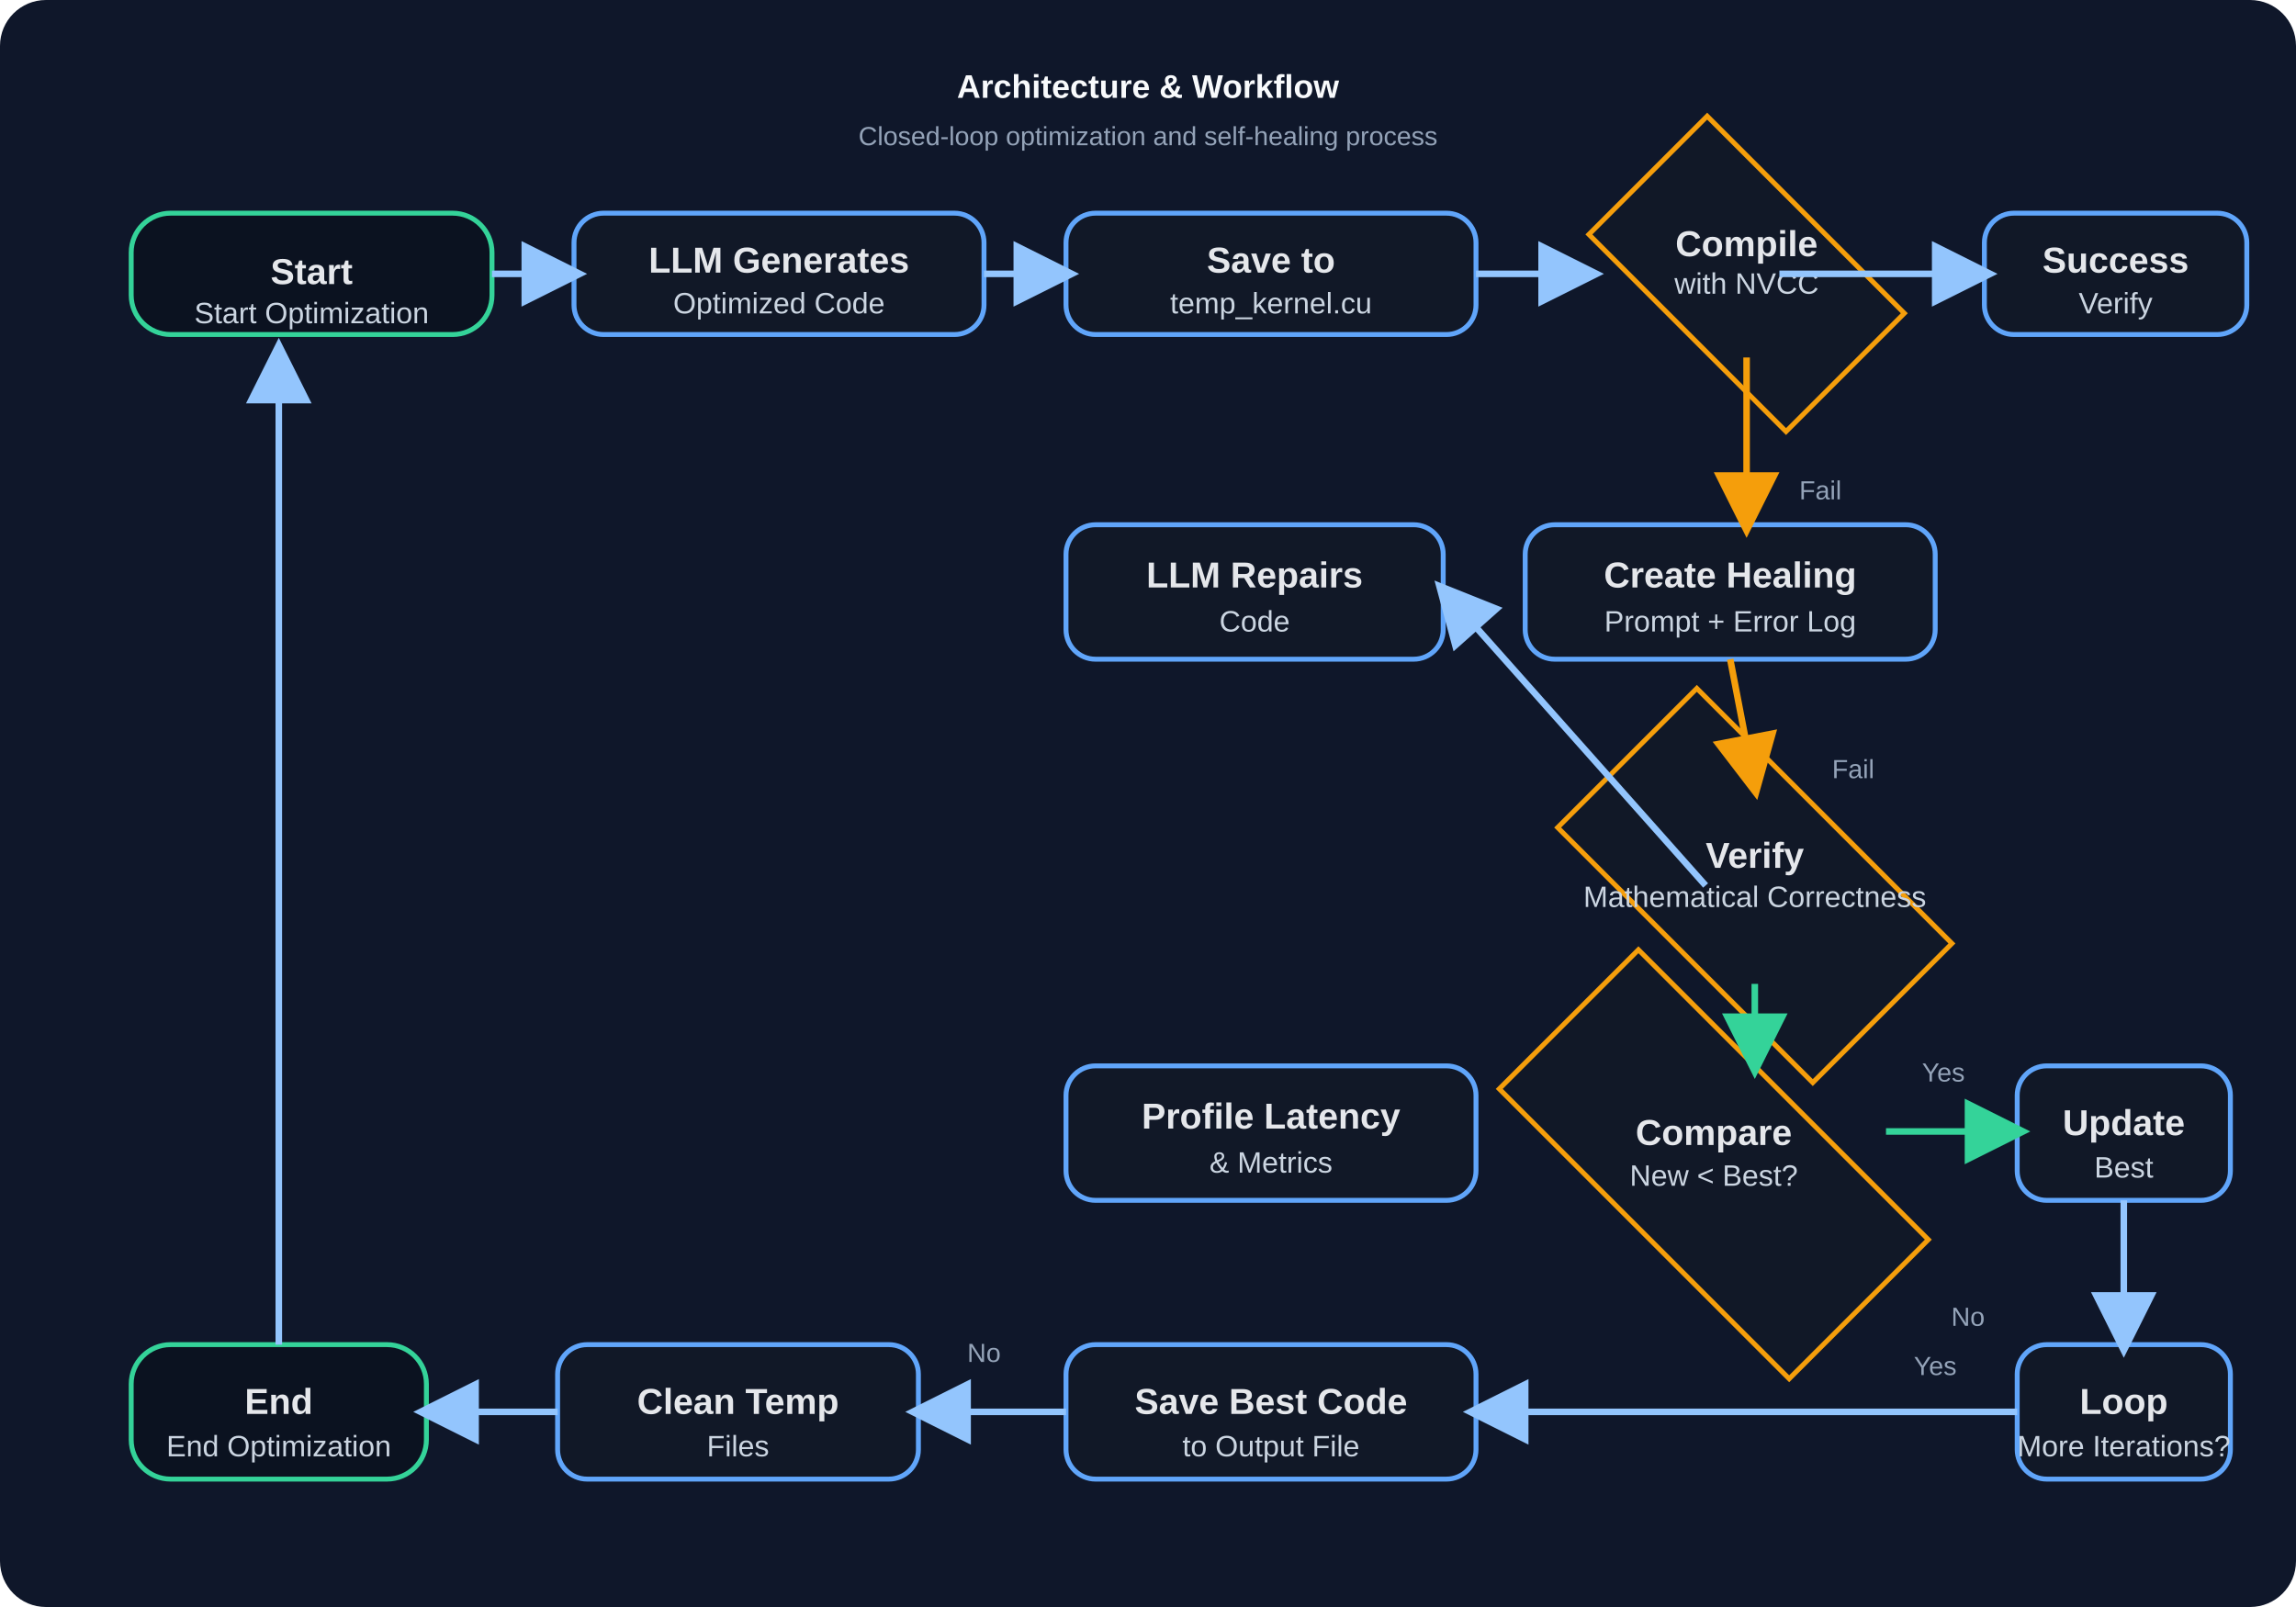
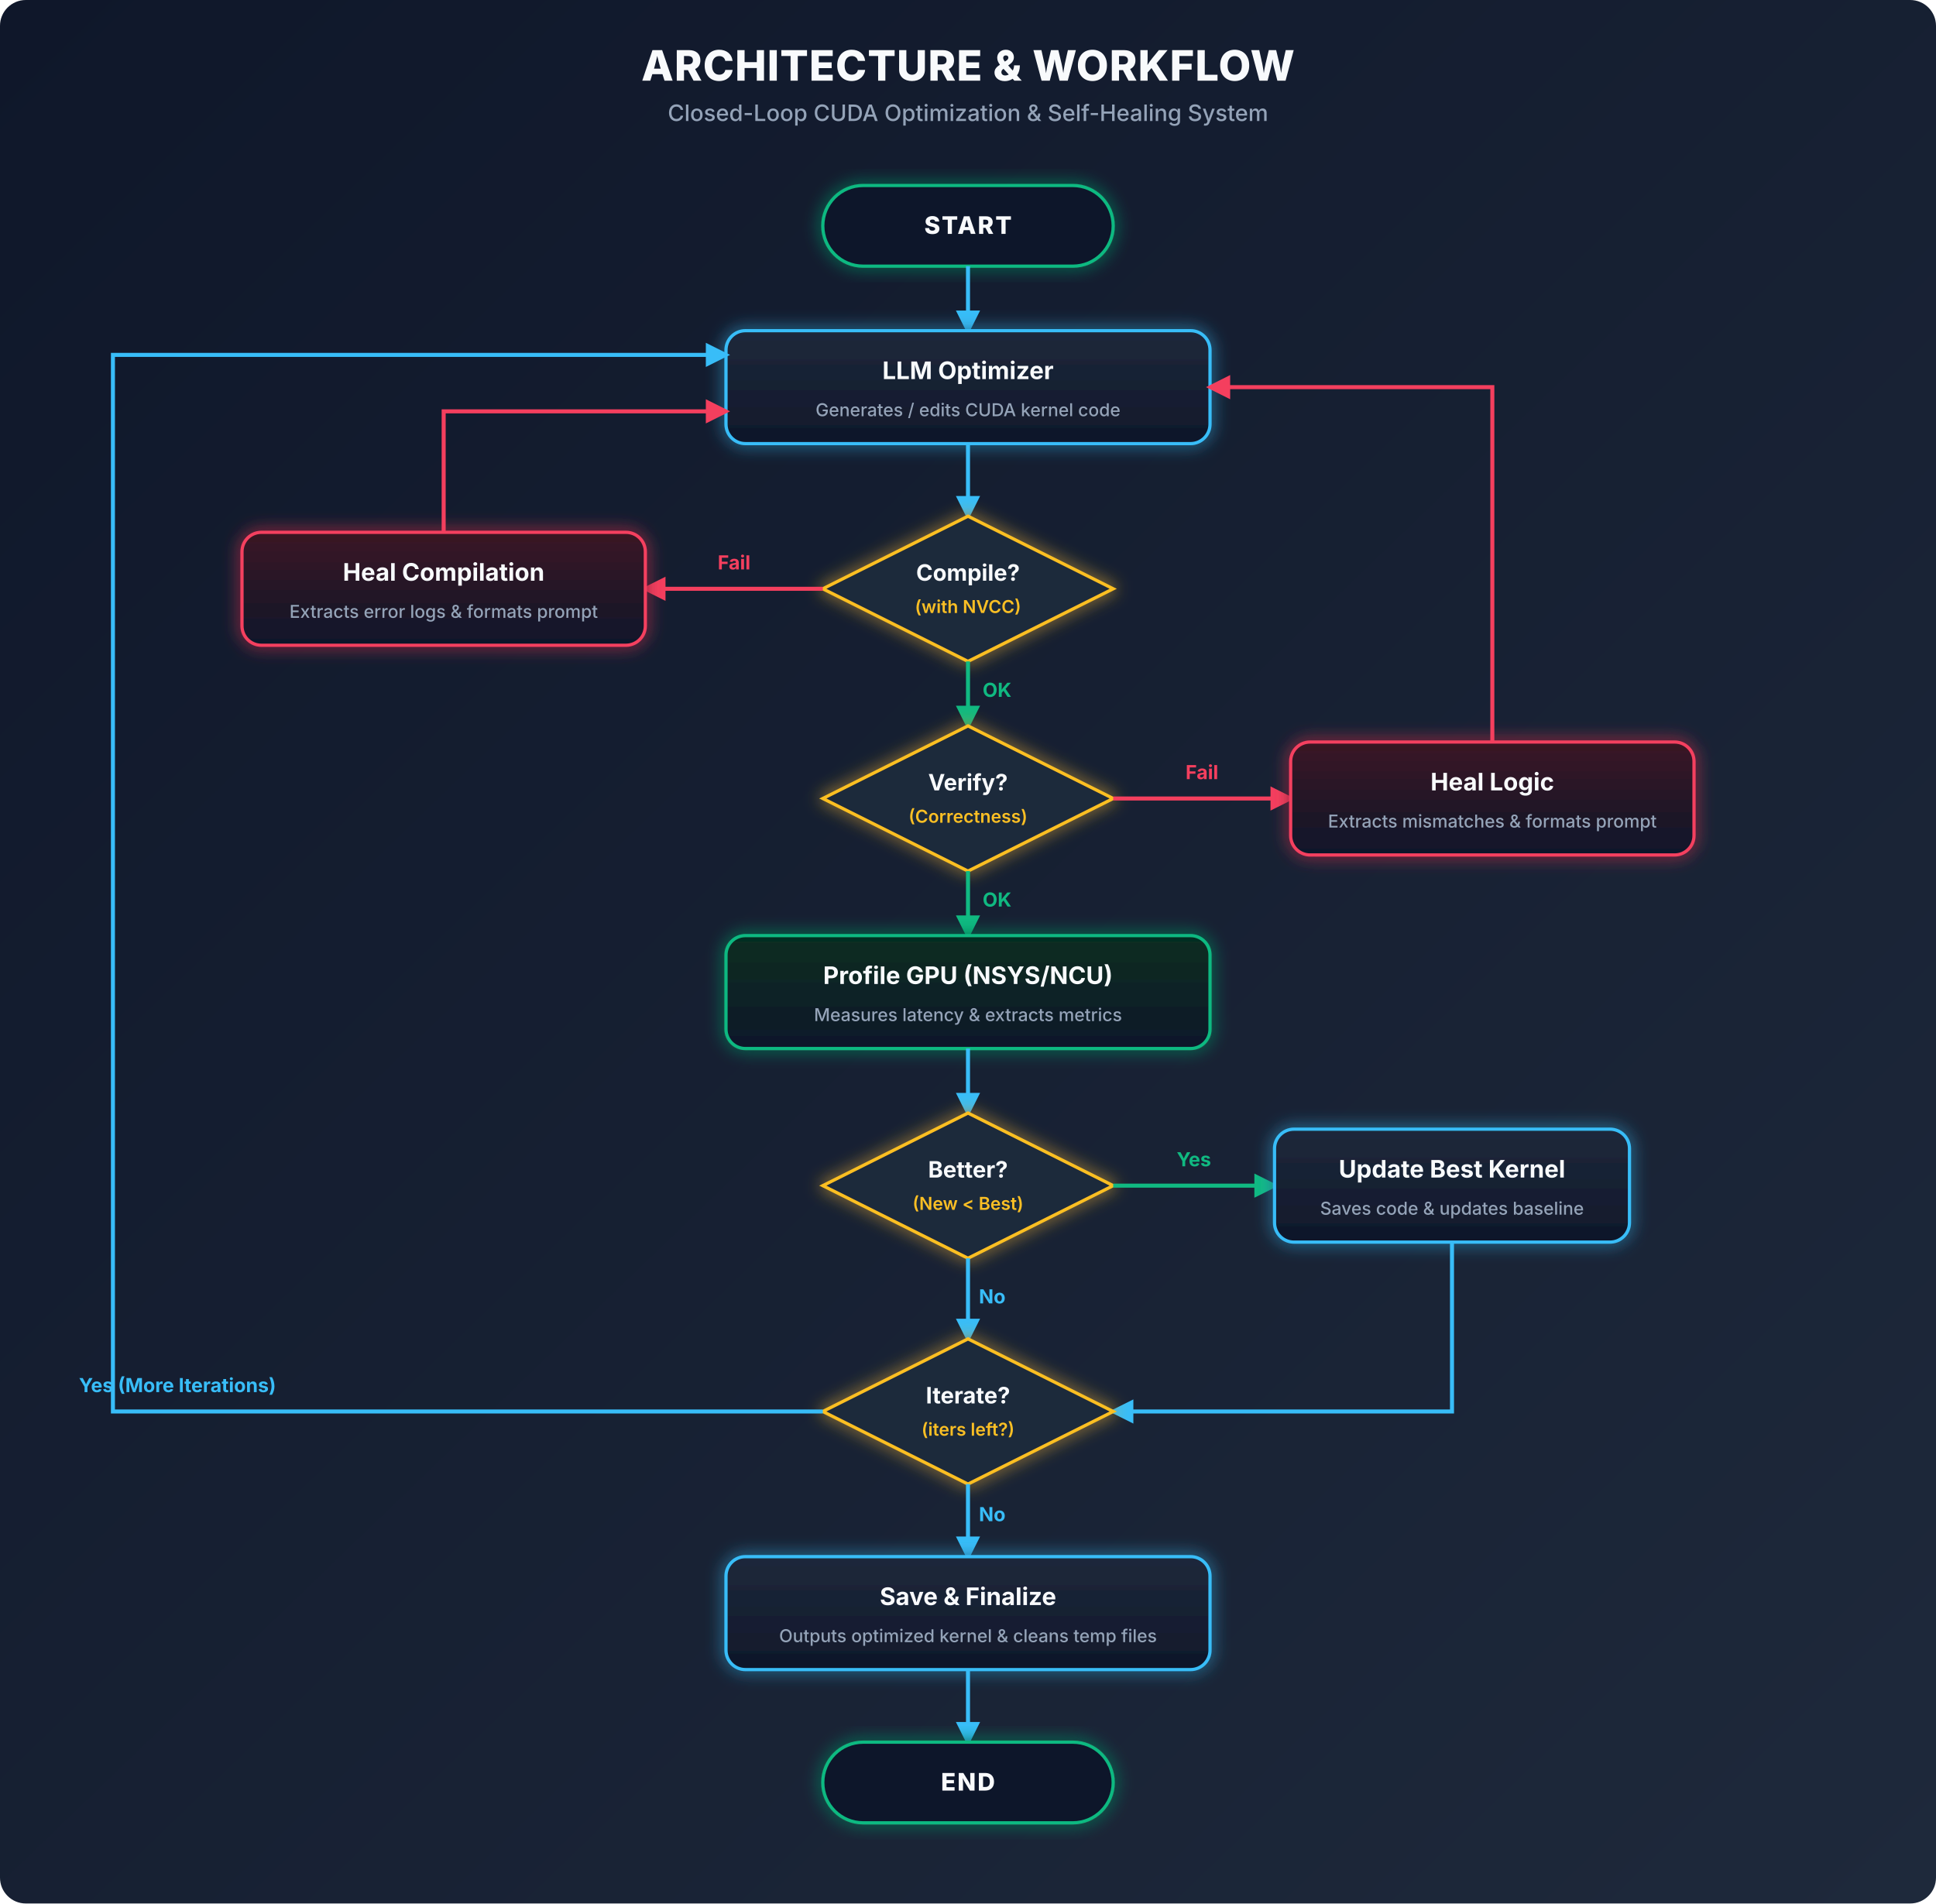
- <svg xmlns="http://www.w3.org/2000/svg" width="1400" height="980" viewBox="0 0 1400 980" role="img" aria-labelledby="title desc">
+ <svg xmlns="http://www.w3.org/2000/svg" width="1200" height="1180" viewBox="0 0 1200 1180" role="img" aria-labelledby="title desc">
  <defs>
-     <style>
-       .bg { fill: #0f172a; }
-       .box { fill: #111827; stroke: #60a5fa; stroke-width: 3; rx: 18; ry: 18; }
-       .diamond { fill: #111827; stroke: #f59e0b; stroke-width: 3; }
-       .term { fill: #0b1220; stroke: #34d399; stroke-width: 3; rx: 24; ry: 24; }
-       .text { fill: #e5e7eb; font: 600 22px/1.2 Segoe UI, Arial, sans-serif; text-anchor: middle; dominant-baseline: middle; }
-       .small { fill: #cbd5e1; font: 500 18px/1.2 Segoe UI, Arial, sans-serif; text-anchor: middle; dominant-baseline: middle; }
-       .label { fill: #f8fafc; font: 700 20px/1.2 Segoe UI, Arial, sans-serif; text-anchor: middle; dominant-baseline: middle; }
-       .arrow { stroke: #93c5fd; stroke-width: 4; fill: none; marker-end: url(#arrowhead); }
-       .arrow-warn { stroke: #f59e0b; stroke-width: 4; fill: none; marker-end: url(#arrowhead-warn); }
-       .arrow-ok { stroke: #34d399; stroke-width: 4; fill: none; marker-end: url(#arrowhead-ok); }
-       .note { fill: #94a3b8; font: 500 16px/1.2 Segoe UI, Arial, sans-serif; text-anchor: middle; dominant-baseline: middle; }
-     </style>
-     <marker id="arrowhead" markerWidth="10" markerHeight="10" refX="8" refY="5" orient="auto" markerUnits="strokeWidth">
-       <path d="M0,0 L10,5 L0,10 z" fill="#93c5fd" />
-     </marker>
-     <marker id="arrowhead-warn" markerWidth="10" markerHeight="10" refX="8" refY="5" orient="auto" markerUnits="strokeWidth">
-       <path d="M0,0 L10,5 L0,10 z" fill="#f59e0b" />
-     </marker>
-     <marker id="arrowhead-ok" markerWidth="10" markerHeight="10" refX="8" refY="5" orient="auto" markerUnits="strokeWidth">
-       <path d="M0,0 L10,5 L0,10 z" fill="#34d399" />
+     <linearGradient id="bg-grad" x1="0%" y1="0%" x2="100%" y2="100%">
+       <stop offset="0%" stop-color="#0f172a" />
+       <stop offset="100%" stop-color="#1e293b" />
+     </linearGradient>
+     <linearGradient id="card-grad" x1="0%" y1="0%" x2="0%" y2="100%">
+       <stop offset="0%" stop-color="#1e293b" />
+       <stop offset="100%" stop-color="#0f172a" />
+     </linearGradient>
+     <linearGradient id="heal-grad" x1="0%" y1="0%" x2="0%" y2="100%">
+       <stop offset="0%" stop-color="#3b1324" />
+       <stop offset="100%" stop-color="#0f172a" />
+     </linearGradient>
+     <linearGradient id="success-grad" x1="0%" y1="0%" x2="0%" y2="100%">
+       <stop offset="0%" stop-color="#062e21" />
+       <stop offset="100%" stop-color="#0f172a" />
+     </linearGradient>
+     <filter id="glow-sky" x="-20%" y="-20%" width="140%" height="140%">
+       <feGaussianBlur stdDeviation="5" result="blur" />
+       <feComposite in="SourceGraphic" in2="blur" operator="over" />
+     </filter>
+     <filter id="glow-rose" x="-20%" y="-20%" width="140%" height="140%">
+       <feGaussianBlur stdDeviation="5" result="blur" />
+       <feComposite in="SourceGraphic" in2="blur" operator="over" />
+     </filter>
+     <filter id="glow-amber" x="-20%" y="-20%" width="140%" height="140%">
+       <feGaussianBlur stdDeviation="5" result="blur" />
+       <feComposite in="SourceGraphic" in2="blur" operator="over" />
+     </filter>
+     <filter id="glow-emerald" x="-20%" y="-20%" width="140%" height="140%">
+       <feGaussianBlur stdDeviation="5" result="blur" />
+       <feComposite in="SourceGraphic" in2="blur" operator="over" />
+     </filter>
+     <marker id="arrow-sky" markerWidth="6" markerHeight="6" refX="5" refY="3" orient="auto">
+       <path d="M0,0 L6,3 L0,6 Z" fill="#38bdf8" />
+     </marker>
+     <marker id="arrow-rose" markerWidth="6" markerHeight="6" refX="5" refY="3" orient="auto">
+       <path d="M0,0 L6,3 L0,6 Z" fill="#f43f5e" />
+     </marker>
+     <marker id="arrow-emerald" markerWidth="6" markerHeight="6" refX="5" refY="3" orient="auto">
+       <path d="M0,0 L6,3 L0,6 Z" fill="#10b981" />
+     </marker>
+     <marker id="arrow-amber" markerWidth="6" markerHeight="6" refX="5" refY="3" orient="auto">
+       <path d="M0,0 L6,3 L0,6 Z" fill="#fbbf24" />
    </marker>
  </defs>
-   <rect class="bg" x="0" y="0" width="1400" height="980" rx="28" ry="28" />
-   <text x="700" y="54" class="label">Architecture &amp; Workflow</text>
-   <text x="700" y="84" class="note">Closed-loop optimization and self-healing process</text>
-   <rect class="term" x="80" y="130" width="220" height="74" />
-   <text x="190" y="167" class="text">Start</text>
-   <text x="190" y="192" class="small">Start Optimization</text>
-   <rect class="box" x="350" y="130" width="250" height="74" rx="18" ry="18" />
-   <text x="475" y="160" class="text">LLM Generates</text>
-   <text x="475" y="186" class="small">Optimized Code</text>
-   <rect class="box" x="650" y="130" width="250" height="74" rx="18" ry="18" />
-   <text x="775" y="160" class="text">Save to</text>
-   <text x="775" y="186" class="small">temp_kernel.cu</text>
-   <rect class="diamond" x="980" y="116" width="170" height="102" transform="rotate(45 1065 167)" />
-   <text x="1065" y="150" class="text">Compile</text>
-   <text x="1065" y="174" class="small">with NVCC</text>
-   <rect class="box" x="1210" y="130" width="160" height="74" rx="18" ry="18" />
-   <text x="1290" y="160" class="text">Success</text>
-   <text x="1290" y="186" class="small">Verify</text>
-   <rect class="box" x="930" y="320" width="250" height="82" rx="18" ry="18" />
-   <text x="1055" y="352" class="text">Create Healing</text>
-   <text x="1055" y="380" class="small">Prompt + Error Log</text>
-   <rect class="box" x="650" y="320" width="230" height="82" rx="18" ry="18" />
-   <text x="765" y="352" class="text">LLM Repairs</text>
-   <text x="765" y="380" class="small">Code</text>
-   <rect class="diamond" x="960" y="480" width="220" height="120" transform="rotate(45 1070 540)" />
-   <text x="1070" y="523" class="text">Verify</text>
-   <text x="1070" y="548" class="small">Mathematical Correctness</text>
-   <rect class="box" x="650" y="650" width="250" height="82" rx="18" ry="18" />
-   <text x="775" y="682" class="text">Profile Latency</text>
-   <text x="775" y="710" class="small">&amp; Metrics</text>
-   <rect class="diamond" x="920" y="650" width="250" height="120" transform="rotate(45 1045 710)" />
-   <text x="1045" y="692" class="text">Compare</text>
-   <text x="1045" y="718" class="small">New &lt; Best?</text>
-   <rect class="box" x="1230" y="650" width="130" height="82" rx="18" ry="18" />
-   <text x="1295" y="686" class="text">Update</text>
-   <text x="1295" y="713" class="small">Best</text>
-   <rect class="box" x="1230" y="820" width="130" height="82" rx="18" ry="18" />
-   <text x="1295" y="856" class="text">Loop</text>
-   <text x="1295" y="883" class="small">More Iterations?</text>
-   <rect class="box" x="650" y="820" width="250" height="82" rx="18" ry="18" />
-   <text x="775" y="856" class="text">Save Best Code</text>
-   <text x="775" y="883" class="small">to Output File</text>
-   <rect class="box" x="340" y="820" width="220" height="82" rx="18" ry="18" />
-   <text x="450" y="856" class="text">Clean Temp</text>
-   <text x="450" y="883" class="small">Files</text>
-   <rect class="term" x="80" y="820" width="180" height="82" rx="24" ry="24" />
-   <text x="170" y="856" class="text">End</text>
-   <text x="170" y="883" class="small">End Optimization</text>
-   <path class="arrow" d="M300 167 L350 167" />
-   <path class="arrow" d="M600 167 L650 167" />
-   <path class="arrow" d="M900 167 L970 167" />
-   <path class="arrow-warn" d="M1065 218 L1065 320" />
-   <path class="arrow" d="M1085 167 L1210 167" />
-   <path class="arrow-warn" d="M1055 402 L1070 480" />
-   <path class="arrow" d="M1040 540 L880 360" />
-   <path class="arrow-ok" d="M1070 600 L1070 650" />
-   <path class="arrow-ok" d="M1150 690 L1230 690" />
-   <path class="arrow" d="M1295 732 L1295 820" />
-   <path class="arrow" d="M1230 861 L900 861" />
-   <path class="arrow" d="M650 861 L560 861" />
-   <path class="arrow" d="M340 861 L260 861" />
-   <path class="arrow" d="M170 820 L170 214" />
-   <text x="1110" y="300" class="note">Fail</text>
-   <text x="1130" y="470" class="note">Fail</text>
-   <text x="1185" y="655" class="note">Yes</text>
-   <text x="1200" y="804" class="note">No</text>
-   <text x="1180" y="834" class="note">Yes</text>
-   <text x="600" y="826" class="note">No</text>
+   <style>
+     .card-title {
+       fill: #f8fafc;
+       font-family: 'Inter', 'Segoe UI', system-ui, -apple-system, sans-serif;
+       font-size: 15px;
+       font-weight: 700;
+       text-anchor: middle;
+     }
+     .card-sub {
+       fill: #94a3b8;
+       font-family: 'Inter', 'Segoe UI', system-ui, -apple-system, sans-serif;
+       font-size: 11px;
+       font-weight: 500;
+       text-anchor: middle;
+     }
+     .card-title-dark {
+       fill: #f8fafc;
+       font-family: 'Inter', 'Segoe UI', system-ui, -apple-system, sans-serif;
+       font-size: 14px;
+       font-weight: 700;
+       text-anchor: middle;
+     }
+     .card-sub-dark {
+       fill: #fbbf24;
+       font-family: 'Inter', 'Segoe UI', system-ui, -apple-system, sans-serif;
+       font-size: 11px;
+       font-weight: 600;
+       text-anchor: middle;
+     }
+     .term-text {
+       fill: #f8fafc;
+       font-family: 'Inter', 'Segoe UI', system-ui, -apple-system, sans-serif;
+       font-size: 15px;
+       font-weight: 800;
+       text-anchor: middle;
+       letter-spacing: 1px;
+     }
+     .arrow-standard {
+       stroke: #38bdf8;
+       stroke-width: 2.5;
+       fill: none;
+       marker-end: url(#arrow-sky);
+     }
+     .arrow-fail {
+       stroke: #f43f5e;
+       stroke-width: 2.5;
+       fill: none;
+       marker-end: url(#arrow-rose);
+     }
+     .arrow-success {
+       stroke: #10b981;
+       stroke-width: 2.5;
+       fill: none;
+       marker-end: url(#arrow-emerald);
+     }
+     .label-standard {
+       fill: #38bdf8;
+       font-family: 'Inter', 'Segoe UI', system-ui, -apple-system, sans-serif;
+       font-size: 12px;
+       font-weight: 700;
+       text-anchor: middle;
+     }
+     .label-fail {
+       fill: #f43f5e;
+       font-family: 'Inter', 'Segoe UI', system-ui, -apple-system, sans-serif;
+       font-size: 12px;
+       font-weight: 700;
+       text-anchor: middle;
+     }
+     .label-success {
+       fill: #10b981;
+       font-family: 'Inter', 'Segoe UI', system-ui, -apple-system, sans-serif;
+       font-size: 12px;
+       font-weight: 700;
+       text-anchor: middle;
+     }
+     .title-main {
+       fill: #f8fafc;
+       font-family: 'Inter', 'Segoe UI', system-ui, -apple-system, sans-serif;
+       font-size: 26px;
+       font-weight: 800;
+       text-anchor: middle;
+       letter-spacing: 0.5px;
+     }
+     .title-sub {
+       fill: #94a3b8;
+       font-family: 'Inter', 'Segoe UI', system-ui, -apple-system, sans-serif;
+       font-size: 14px;
+       font-weight: 500;
+       text-anchor: middle;
+     }
+   </style>
+   <rect width="1200" height="1180" fill="url(#bg-grad)" rx="16" />
+   <text x="600" y="50" class="title-main">ARCHITECTURE &amp; WORKFLOW</text>
+   <text x="600" y="75" class="title-sub">Closed-Loop CUDA Optimization &amp; Self-Healing System</text>
+   <rect x="510" y="115" width="180" height="50" rx="25" fill="#0f172a" stroke="#10b981" stroke-width="2" filter="url(#glow-emerald)" />
+   <text x="600" y="145" class="term-text">START</text>
+   <path d="M 600 165 L 600 205" class="arrow-standard" />
+   <rect x="450" y="205" width="300" height="70" rx="12" fill="url(#card-grad)" stroke="#38bdf8" stroke-width="2" filter="url(#glow-sky)" />
+   <text x="600" y="235" class="card-title">LLM Optimizer</text>
+   <text x="600" y="258" class="card-sub">Generates / edits CUDA kernel code</text>
+   <path d="M 600 275 L 600 320" class="arrow-standard" />
+   <polygon points="600,320 690,365 600,410 510,365" fill="#1e293b" stroke="#fbbf24" stroke-width="2" filter="url(#glow-amber)" />
+   <text x="600" y="360" class="card-title-dark">Compile?</text>
+   <text x="600" y="380" class="card-sub-dark">(with NVCC)</text>
+   <path d="M 510 365 L 400 365" class="arrow-fail" />
+   <text x="455" y="353" class="label-fail">Fail</text>
+   <rect x="150" y="330" width="250" height="70" rx="12" fill="url(#heal-grad)" stroke="#f43f5e" stroke-width="2" filter="url(#glow-rose)" />
+   <text x="275" y="360" class="card-title">Heal Compilation</text>
+   <text x="275" y="383" class="card-sub">Extracts error logs &amp; formats prompt</text>
+   <path d="M 275 330 L 275 255 L 450 255" class="arrow-fail" />
+   <path d="M 600 410 L 600 450" class="arrow-success" />
+   <text x="618" y="432" class="label-success">OK</text>
+   <polygon points="600,450 690,495 600,540 510,495" fill="#1e293b" stroke="#fbbf24" stroke-width="2" filter="url(#glow-amber)" />
+   <text x="600" y="490" class="card-title-dark">Verify?</text>
+   <text x="600" y="510" class="card-sub-dark">(Correctness)</text>
+   <path d="M 690 495 L 800 495" class="arrow-fail" />
+   <text x="745" y="483" class="label-fail">Fail</text>
+   <rect x="800" y="460" width="250" height="70" rx="12" fill="url(#heal-grad)" stroke="#f43f5e" stroke-width="2" filter="url(#glow-rose)" />
+   <text x="925" y="490" class="card-title">Heal Logic</text>
+   <text x="925" y="513" class="card-sub">Extracts mismatches &amp; formats prompt</text>
+   <path d="M 925 460 L 925 240 L 750 240" class="arrow-fail" />
+   <path d="M 600 540 L 600 580" class="arrow-success" />
+   <text x="618" y="562" class="label-success">OK</text>
+   <rect x="450" y="580" width="300" height="70" rx="12" fill="url(#success-grad)" stroke="#10b981" stroke-width="2" filter="url(#glow-emerald)" />
+   <text x="600" y="610" class="card-title">Profile GPU (NSYS/NCU)</text>
+   <text x="600" y="633" class="card-sub">Measures latency &amp; extracts metrics</text>
+   <path d="M 600 650 L 600 690" class="arrow-standard" />
+   <polygon points="600,690 690,735 600,780 510,735" fill="#1e293b" stroke="#fbbf24" stroke-width="2" filter="url(#glow-amber)" />
+   <text x="600" y="730" class="card-title-dark">Better?</text>
+   <text x="600" y="750" class="card-sub-dark">(New &lt; Best)</text>
+   <path d="M 690 735 L 790 735" class="arrow-success" />
+   <text x="740" y="723" class="label-success">Yes</text>
+   <rect x="790" y="700" width="220" height="70" rx="12" fill="url(#card-grad)" stroke="#38bdf8" stroke-width="2" filter="url(#glow-sky)" />
+   <text x="900" y="730" class="card-title">Update Best Kernel</text>
+   <text x="900" y="753" class="card-sub">Saves code &amp; updates baseline</text>
+   <path d="M 900 770 L 900 875 L 690 875" class="arrow-standard" />
+   <path d="M 600 780 L 600 830" class="arrow-standard" />
+   <text x="615" y="808" class="label-standard">No</text>
+   <polygon points="600,830 690,875 600,920 510,875" fill="#1e293b" stroke="#fbbf24" stroke-width="2" filter="url(#glow-amber)" />
+   <text x="600" y="870" class="card-title-dark">Iterate?</text>
+   <text x="600" y="890" class="card-sub-dark">(iters left?)</text>
+   <path d="M 510 875 L 70 875 L 70 220 L 450 220" class="arrow-standard" />
+   <text x="110" y="863" class="label-standard">Yes (More Iterations)</text>
+   <path d="M 600 920 L 600 965" class="arrow-standard" />
+   <text x="615" y="943" class="label-standard">No</text>
+   <rect x="450" y="965" width="300" height="70" rx="12" fill="url(#card-grad)" stroke="#38bdf8" stroke-width="2" filter="url(#glow-sky)" />
+   <text x="600" y="995" class="card-title">Save &amp; Finalize</text>
+   <text x="600" y="1018" class="card-sub">Outputs optimized kernel &amp; cleans temp files</text>
+   <path d="M 600 1035 L 600 1080" class="arrow-standard" />
+   <rect x="510" y="1080" width="180" height="50" rx="25" fill="#0f172a" stroke="#10b981" stroke-width="2" filter="url(#glow-emerald)" />
+   <text x="600" y="1110" class="term-text">END</text>
</svg>
